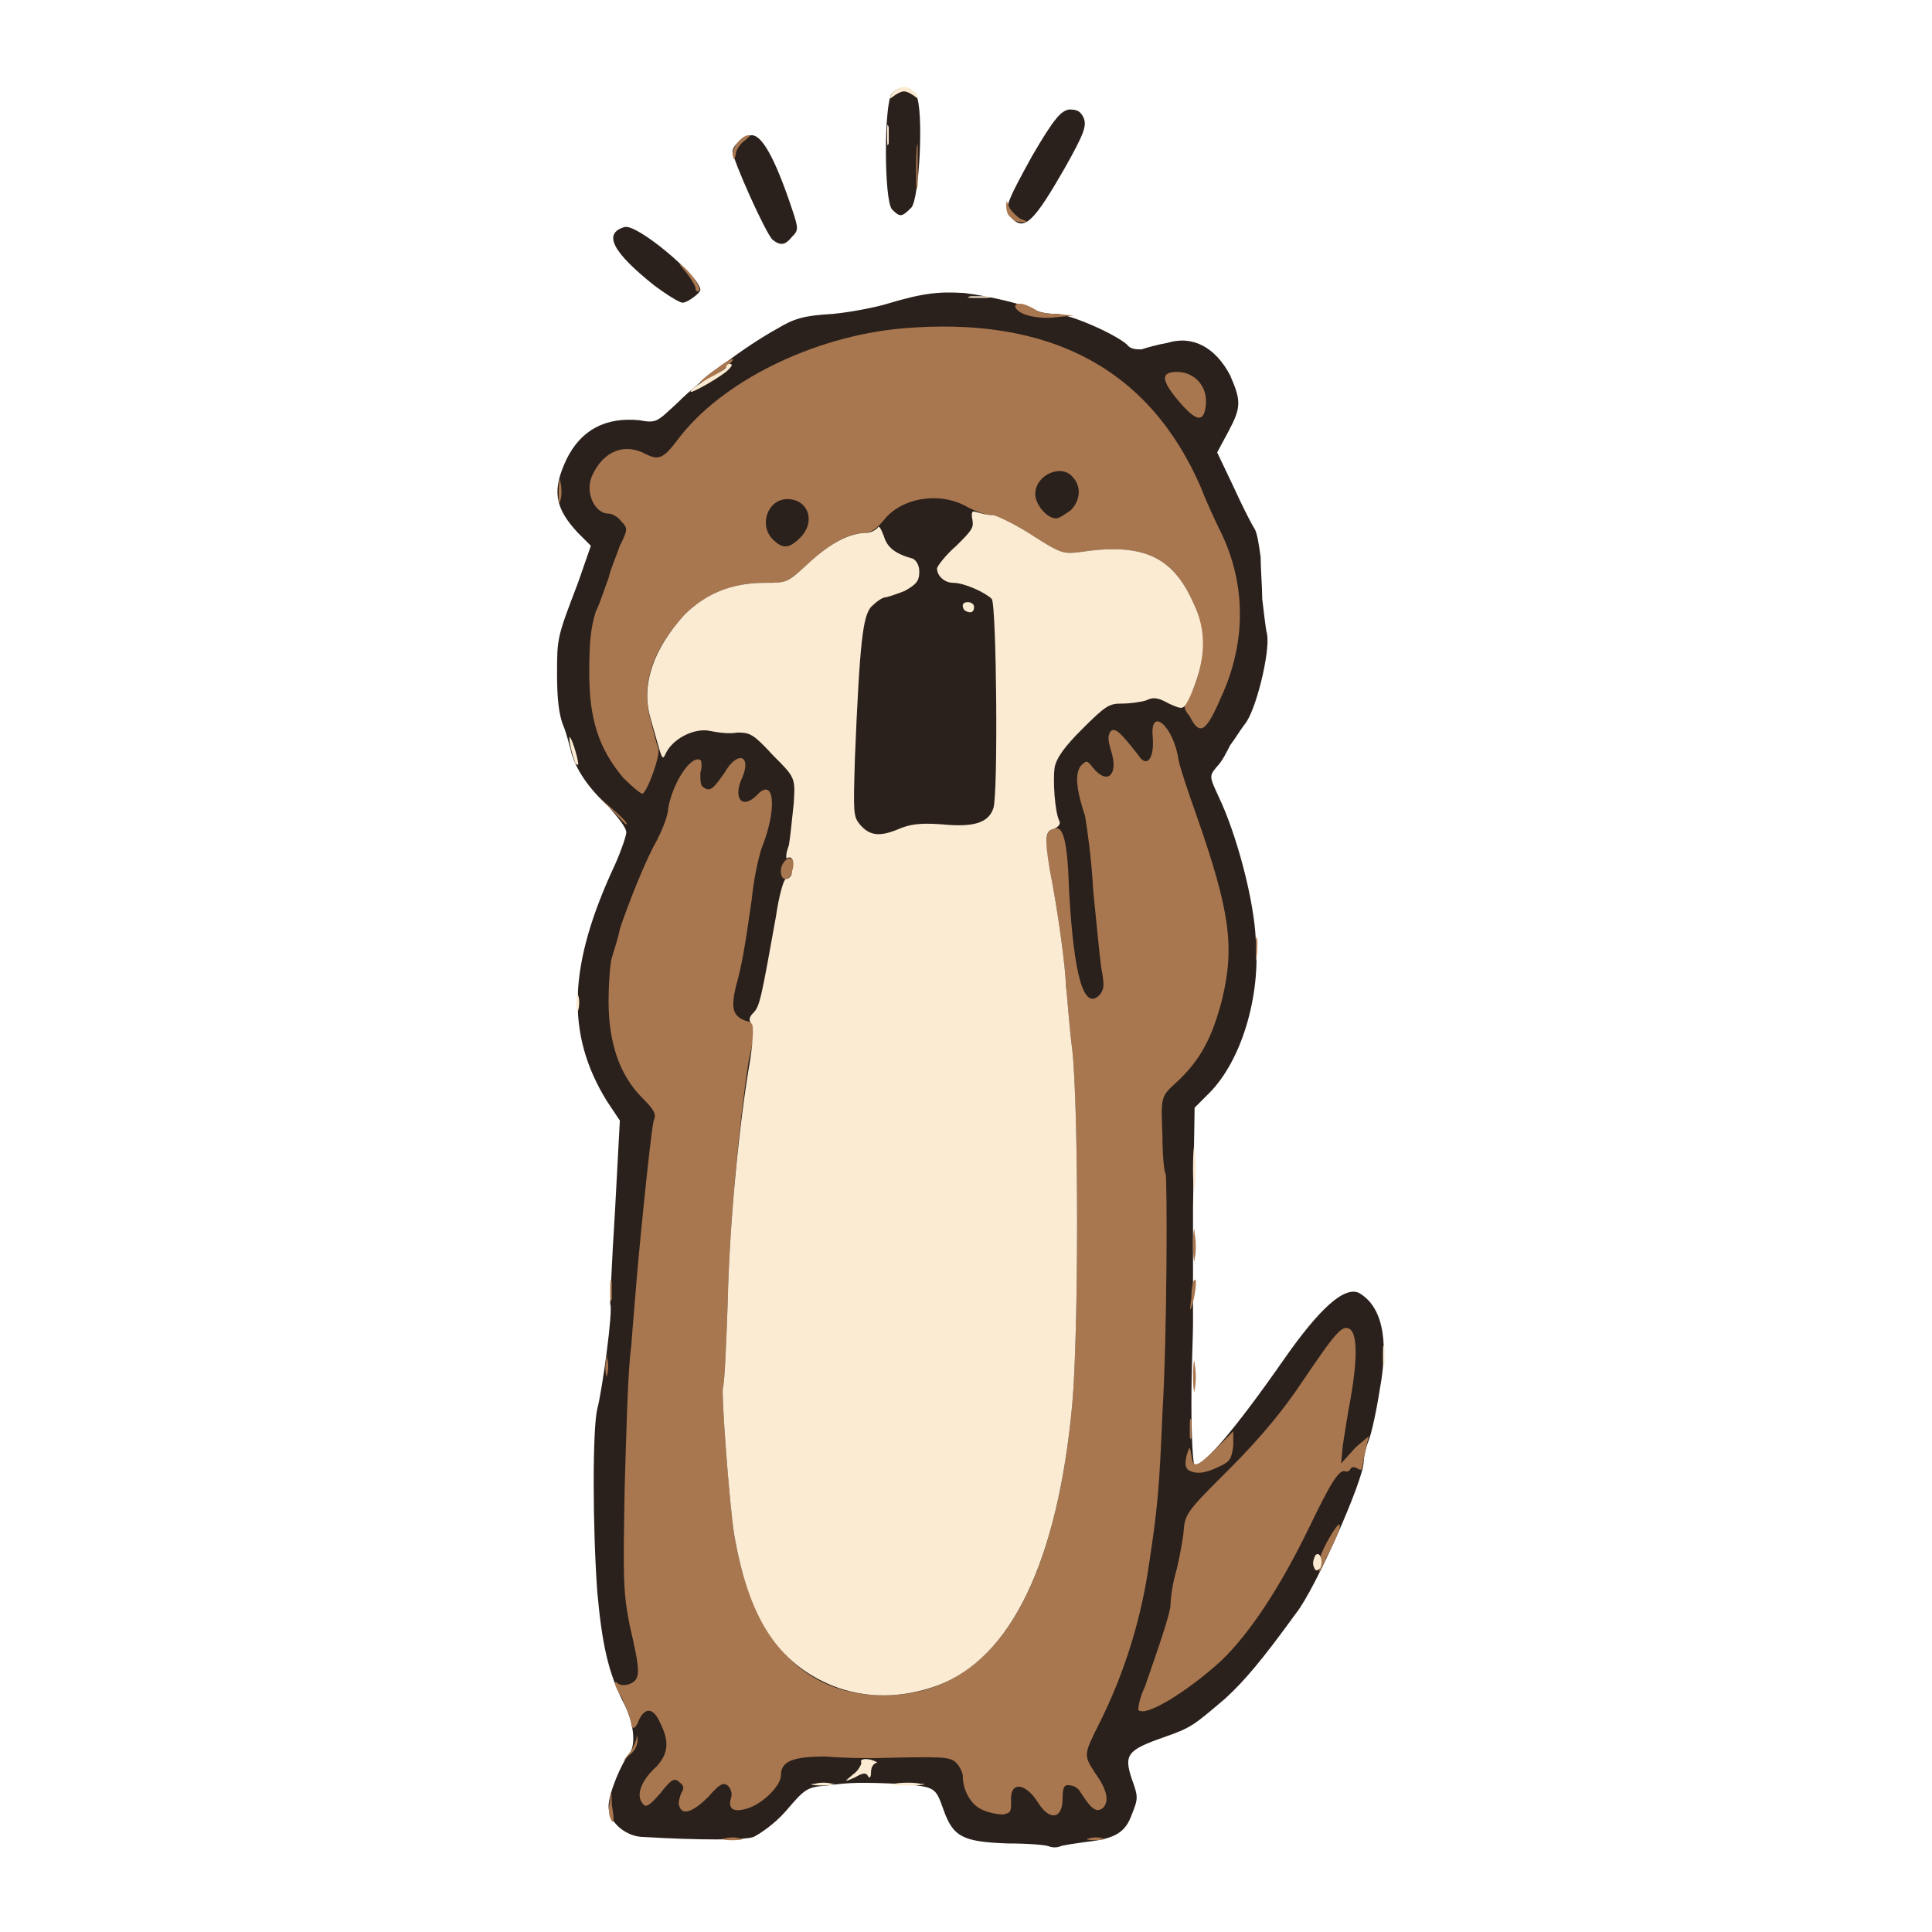
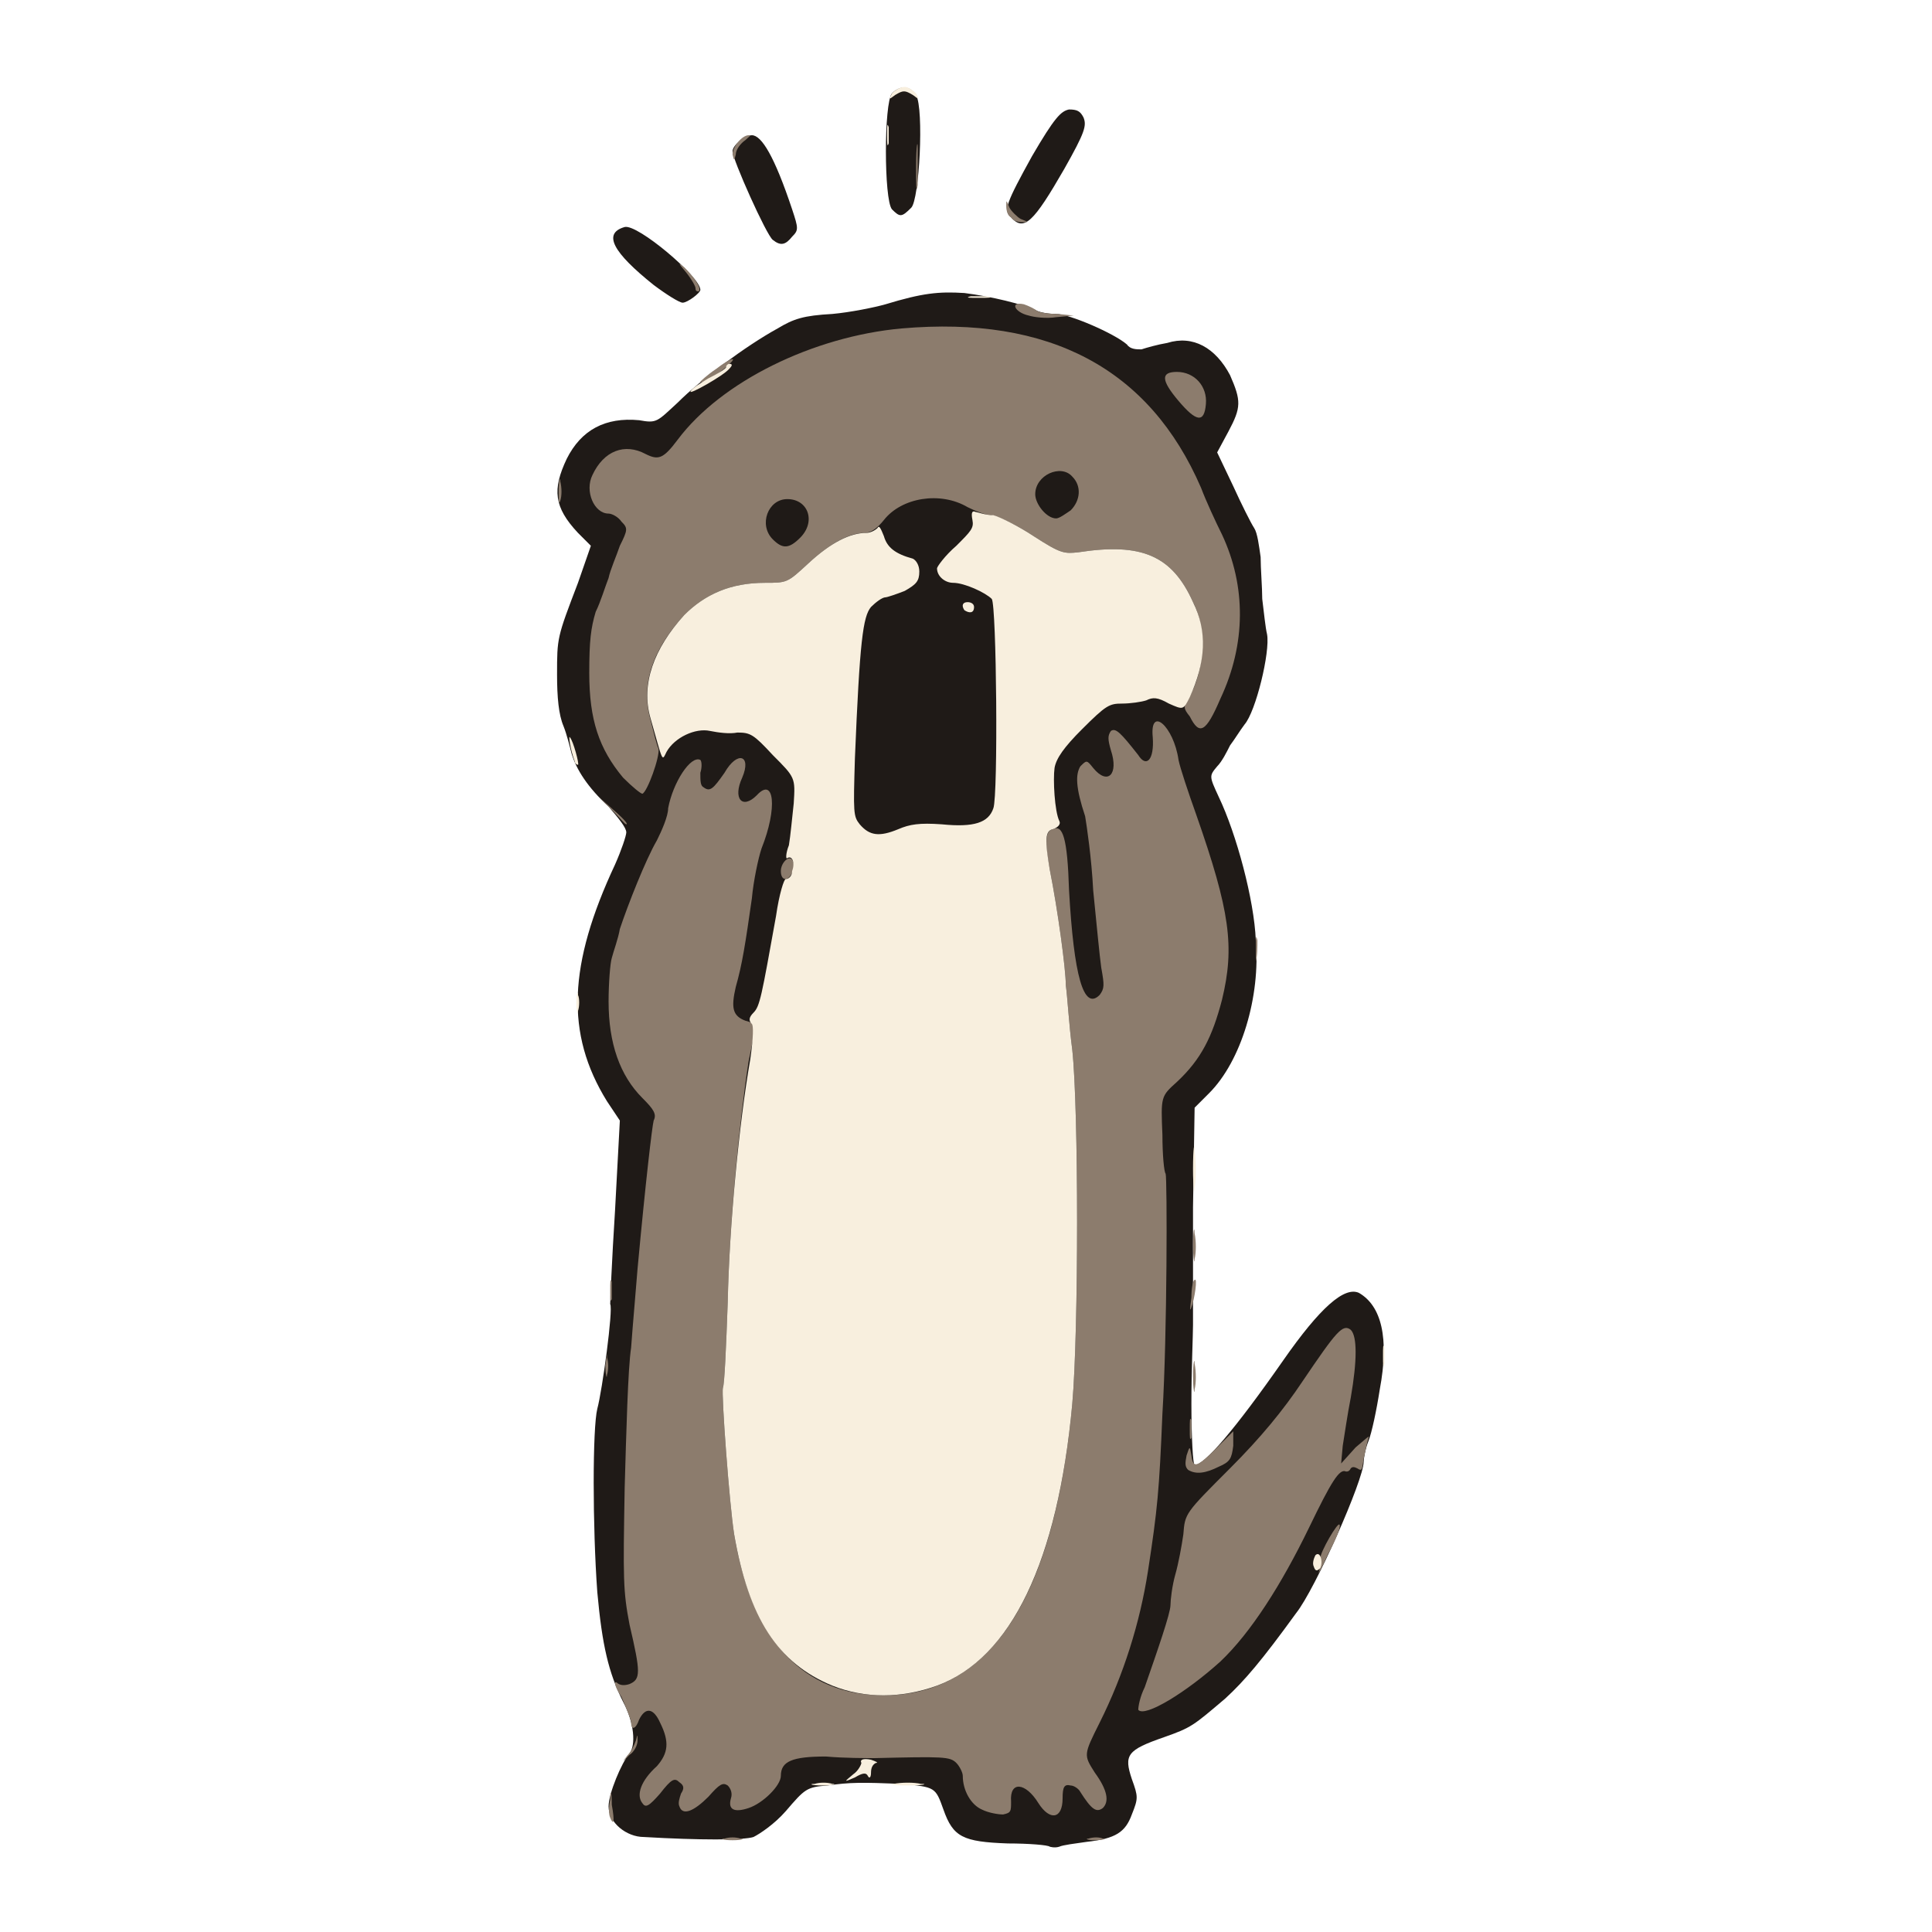
<svg xmlns="http://www.w3.org/2000/svg" viewBox="0 0 120 120" fill-rule="evenodd">
-   <path d="M65.2 114.7C65.1 114.6 63.9 114.5 62.6 114.5C59.8 114.4 59.2 114.1 58.6 112.4C58.1 111.0 58.1 111.0 56.0 110.8C53.5 110.7 52.8 110.7 51.4 110.9C50.1 111.0 50.0 111.1 48.8 112.5C48.1 113.3 47.2 113.9 46.8 114.1C46.2 114.3 43.4 114.3 40.0 114.1C38.9 114.1 37.8 113.2 37.8 112.2C37.8 111.4 38.6 109.5 39.1 108.9C39.5 108.4 39.4 107.0 38.7 105.7C37.8 103.9 37.4 102.2 37.1 98.9C36.8 94.8 36.8 88.7 37.1 87.5C37.4 86.4 38.1 81.3 37.9 81.0C37.9 80.9 38.0 78.3 38.2 75.2L38.5 69.6 L37.7 68.4C35.1 64.2 35.3 59.9 38.2 53.7C38.6 52.8 38.9 51.9 38.9 51.7C38.9 51.4 38.4 50.8 37.8 50.1C36.5 48.9 35.8 47.8 35.5 46.8C35.4 46.4 35.2 45.6 35.0 45.1C34.7 44.4 34.6 43.3 34.6 41.9C34.6 39.6 34.6 39.6 35.9 36.2L36.7 33.9 L35.9 33.1C34.4 31.5 34.3 30.4 35.2 28.5C36.1 26.7 37.6 25.9 39.7 26.1C40.8 26.3 40.8 26.2 42.1 25.0C43.5 23.6 46.3 21.5 48.3 20.4C49.3 19.8 49.9 19.6 51.7 19.5C52.8 19.4 54.3 19.1 55.0 18.9C57.3 18.2 58.3 18.1 59.9 18.2C61.5 18.4 63.6 18.9 64.4 19.3C64.6 19.4 65.1 19.5 65.6 19.5C66.4 19.5 69.2 20.7 70.0 21.4C70.2 21.7 70.6 21.7 70.9 21.7C71.2 21.6 71.9 21.4 72.5 21.3C74.1 20.8 75.5 21.6 76.4 23.3C77.1 24.9 77.1 25.3 76.3 26.8L75.6 28.1 L76.6 30.2C77.1 31.3 77.7 32.5 77.9 32.8C78.1 33.1 78.2 33.9 78.3 34.6C78.3 35.3 78.4 36.5 78.4 37.2C78.5 38.0 78.6 39.0 78.7 39.4C78.9 40.5 78.0 44.2 77.3 45.0C77.0 45.4 76.7 45.9 76.4 46.3C76.2 46.7 75.9 47.3 75.6 47.6C75.1 48.2 75.1 48.2 75.7 49.5C76.8 51.8 77.9 55.9 78.0 58.4C78.3 61.9 77.1 65.9 75.1 67.9L74.2 68.8 L74.1 75.0C74.1 78.4 74.1 81.7 74.1 82.3C74.1 82.9 74.0 85.1 74.0 87.2C74.0 89.3 74.1 91.0 74.2 91.0C74.8 91.0 76.7 88.8 79.7 84.5C82.0 81.2 83.5 79.9 84.4 80.3C85.8 81.1 86.3 83.1 85.7 86.3C85.5 87.6 85.2 89.0 85.0 89.5C84.8 90.0 84.7 90.6 84.7 90.8C84.7 91.9 81.7 98.7 80.5 100.2C78.4 103.1 77.3 104.4 76.1 105.5C74.1 107.2 74.0 107.3 72.3 107.9C70.0 108.7 69.8 109.0 70.3 110.5C70.7 111.6 70.7 111.7 70.3 112.7C69.9 113.8 69.3 114.2 67.5 114.4C66.8 114.5 66.0 114.6 65.8 114.7C65.5 114.8 65.2 114.7 65.2 114.7ZM40.6 17.7C38.1 15.7 37.4 14.5 38.8 14.1C39.6 13.9 43.5 17.2 43.5 18.0C43.5 18.2 42.7 18.8 42.4 18.8C42.2 18.8 41.4 18.3 40.6 17.7ZM48.0 14.9C47.6 14.6 45.5 9.9 45.5 9.4C45.5 9.0 46.3 8.4 46.7 8.4C47.3 8.4 48.1 9.7 49.2 13.0C49.6 14.2 49.6 14.3 49.2 14.7C48.8 15.2 48.5 15.3 48.0 14.9ZM62.8 13.5C62.3 13.1 62.5 12.6 64.1 9.7C65.5 7.3 65.9 6.9 66.4 6.8C66.9 6.8 67.1 6.9 67.3 7.3C67.5 7.8 67.4 8.2 66.1 10.5C64.2 13.8 63.6 14.4 62.8 13.5ZM55.4 13.0C54.9 12.4 54.9 6.4 55.4 5.8C55.9 5.3 56.5 5.3 56.9 5.9C57.4 6.8 57.1 12.4 56.6 12.9C56.0 13.5 55.9 13.5 55.4 13.0Z" fill="#2B211C" />
-   <path d="M45.0 114.2C45.3 114.1 45.7 114.1 46.0 114.2C46.3 114.2 46.1 114.3 45.5 114.3C44.9 114.3 44.7 114.2 45.0 114.2ZM67.6 114.2C67.9 114.1 68.3 114.1 68.5 114.2C68.8 114.2 68.5 114.3 68.0 114.3C67.5 114.3 67.4 114.2 67.6 114.2ZM37.9 112.9C37.8 112.7 37.8 112.2 37.9 111.8C37.9 111.1 38.0 111.2 38.0 112.1C38.2 113.2 38.1 113.4 37.9 112.9ZM61.0 112.4C60.3 112.1 59.8 111.2 59.8 110.3C59.8 110.1 59.6 109.7 59.4 109.5C59.0 109.1 58.6 109.1 54.3 109.2C53.8 109.2 52.4 109.2 51.3 109.1C49.2 109.1 48.5 109.4 48.5 110.3C48.5 110.9 47.4 112.0 46.5 112.3C45.6 112.6 45.2 112.4 45.4 111.7C45.5 111.4 45.4 111.1 45.2 110.9C44.9 110.7 44.7 110.8 44.0 111.6C43.1 112.5 42.4 112.8 42.2 112.2C42.1 112.0 42.2 111.7 42.3 111.4C42.5 111.1 42.5 110.9 42.2 110.7C41.9 110.4 41.7 110.5 41.0 111.4C40.3 112.2 40.1 112.3 39.9 112.0C39.5 111.5 39.8 110.6 40.8 109.7C41.5 108.9 41.6 108.2 41.0 107.0C40.6 106.1 40.1 106.0 39.7 106.8C39.5 107.4 39.2 107.5 39.2 107.0C39.2 106.8 38.9 106.1 38.6 105.4C38.2 104.8 38.1 104.4 38.3 104.5C38.5 104.7 38.8 104.7 39.1 104.6C39.8 104.3 39.8 103.9 39.1 100.9C38.7 98.8 38.7 98.1 38.8 92.4C38.9 89.0 39.0 85.0 39.2 83.7C39.3 82.3 39.5 80.1 39.6 78.8C40.1 73.4 40.5 70.0 40.6 69.6C40.8 69.2 40.6 68.9 39.9 68.2C38.5 66.8 37.8 64.8 37.8 62.2C37.8 61.1 37.9 59.8 38.0 59.5C38.1 59.1 38.4 58.3 38.5 57.7C39.0 56.2 40.1 53.4 40.8 52.2C41.1 51.6 41.5 50.7 41.5 50.2C41.8 48.6 42.9 46.9 43.5 47.2C43.6 47.3 43.6 47.7 43.5 48.0C43.5 48.5 43.5 48.8 43.7 48.9C44.1 49.2 44.3 49.0 45.0 48.0C45.8 46.6 46.7 46.9 46.1 48.3C45.5 49.6 46.1 50.3 47.0 49.4C48.1 48.2 48.3 50.2 47.3 52.7C47.1 53.3 46.8 54.7 46.7 55.8C46.3 58.6 46.1 59.9 45.7 61.3C45.4 62.6 45.5 63.1 46.3 63.4C47.0 63.6 47.0 63.5 46.5 65.9C45.9 69.8 45.3 76.1 45.2 80.9C45.1 83.7 45.0 86.0 44.9 86.2C44.8 86.6 45.3 93.4 45.6 95.3C46.7 101.9 49.9 105.3 54.9 105.3C61.5 105.3 65.5 99.2 66.6 87.2C67.0 82.7 67.0 68.9 66.6 65.2C66.4 63.7 66.3 61.9 66.2 61.2C66.2 60.2 65.7 56.5 65.2 54.0C64.9 52.4 64.9 51.6 65.4 51.5C66.0 51.2 66.3 52.0 66.4 55.3C66.7 60.6 67.3 62.8 68.3 61.8C68.6 61.4 68.6 61.2 68.4 60.1C68.3 59.4 68.1 57.3 67.9 55.3C67.8 53.3 67.5 51.3 67.4 50.7C66.8 48.9 66.8 48.1 67.1 47.6C67.5 47.2 67.5 47.2 67.9 47.7C68.8 48.8 69.5 48.1 69.0 46.6C68.8 45.9 68.8 45.7 69.0 45.4C69.3 45.2 69.6 45.5 70.7 46.9C71.2 47.7 71.7 47.2 71.6 45.8C71.4 43.8 72.9 45.1 73.2 47.2C73.3 47.7 73.8 49.2 74.3 50.6C76.4 56.6 76.7 58.8 75.9 62.1C75.3 64.4 74.6 65.8 73.1 67.2C72.1 68.1 72.1 68.1 72.2 70.5C72.2 71.7 72.3 72.8 72.4 72.9C72.5 73.2 72.5 82.9 72.2 87.8C72.0 92.6 71.9 93.7 71.3 97.6C70.8 100.8 69.8 104.0 68.3 107.0C67.3 109.0 67.3 109.0 68.0 110.1C68.8 111.2 68.9 111.9 68.5 112.3C68.1 112.6 67.8 112.4 67.1 111.3C67.0 111.1 66.7 110.9 66.5 110.9C66.1 110.8 66.0 111.0 66.0 111.7C66.0 113.0 65.2 113.1 64.5 112.0C63.7 110.7 62.7 110.6 62.8 111.9C62.8 112.5 62.8 112.6 62.3 112.7C62.0 112.7 61.4 112.6 61.0 112.4ZM39.0 109.0C39.2 108.8 39.4 108.4 39.5 108.1C39.6 107.7 39.6 107.7 39.6 108.1C39.6 108.4 39.4 108.8 39.1 109.0C38.6 109.5 38.6 109.5 39.0 109.0ZM70.7 106.2C70.7 106.0 70.8 105.4 71.1 104.8C71.9 102.5 72.7 100.2 72.7 99.7C72.7 99.4 72.8 98.5 73.0 97.8C73.2 97.1 73.4 96.0 73.5 95.3C73.6 94.0 73.6 94.0 76.4 91.2C78.3 89.3 79.7 87.6 80.9 85.8C83.0 82.7 83.4 82.2 83.9 82.6C84.3 83.0 84.3 84.5 83.9 86.8C83.7 87.8 83.5 89.2 83.4 89.8L83.3 90.9 L84.2 89.9C84.8 89.4 85.1 89.1 85.0 89.3C84.9 89.6 84.8 90.2 84.7 90.6C84.6 91.3 84.6 91.4 84.3 91.2C84.1 91.1 84.0 91.1 83.9 91.2C83.8 91.4 83.7 91.4 83.6 91.4C83.2 91.2 82.7 92.0 81.3 94.9C79.6 98.4 77.7 101.4 75.8 103.2C73.7 105.1 71.1 106.7 70.7 106.2ZM81.9 97.7C82.0 97.4 82.0 97.0 82.0 96.8C82.0 96.4 83.1 94.5 83.2 94.7C83.3 94.8 83.0 95.6 82.5 96.5C82.1 97.4 81.8 97.9 81.9 97.7ZM73.8 91.3C73.6 91.1 73.6 90.9 73.7 90.4C73.9 89.8 73.9 89.8 74.0 90.4C74.1 91.2 74.3 91.2 75.6 89.9L76.6 88.9 L76.6 89.8C76.5 90.6 76.4 90.8 75.7 91.1C74.9 91.5 74.3 91.6 73.8 91.3ZM73.9 88.8C73.9 88.2 73.9 88.0 74.0 88.2C74.0 88.5 74.0 89.0 74.0 89.3C73.9 89.5 73.9 89.3 73.9 88.8ZM74.1 85.5C74.1 84.6 74.2 84.3 74.2 84.7C74.3 85.2 74.3 85.9 74.2 86.3C74.2 86.7 74.1 86.3 74.1 85.5ZM37.6 84.8C37.7 84.2 37.7 83.9 37.7 84.3C37.8 84.6 37.8 85.1 37.7 85.4C37.7 85.7 37.6 85.4 37.6 84.8ZM74.0 80.6C74.0 80.0 74.1 79.5 74.2 79.5C74.4 79.3 74.2 80.7 74.0 81.2C73.9 81.5 73.9 81.3 74.0 80.6ZM37.9 80.2C37.9 79.6 37.9 79.4 38.0 79.6C38.0 79.9 38.0 80.4 38.0 80.7C37.9 80.9 37.9 80.7 37.9 80.2ZM74.1 77.3C74.1 76.4 74.2 76.1 74.2 76.6C74.3 77.1 74.3 77.8 74.2 78.2C74.2 78.6 74.1 78.2 74.1 77.3ZM78.0 59.0C78.0 58.2 78.0 58.0 78.1 58.4C78.1 58.8 78.1 59.4 78.0 59.7C78.0 60.1 78.0 59.7 78.0 59.0ZM48.5 54.1C48.5 53.6 49.0 53.1 49.2 53.4C49.5 53.8 49.1 54.6 48.8 54.6C48.6 54.6 48.5 54.4 48.5 54.1ZM38.0 50.3L37.2 49.5 L38.1 50.3C38.9 51.0 39.0 51.2 38.9 51.2C38.8 51.2 38.5 50.8 38.0 50.3ZM38.7 48.3C37.2 46.5 36.6 44.7 36.6 41.8C36.6 39.8 36.7 39.0 37.0 38.0C37.3 37.4 37.6 36.4 37.8 35.9C37.9 35.4 38.3 34.5 38.5 33.9C39.0 32.9 39.0 32.8 38.6 32.4C38.4 32.1 38.0 31.9 37.8 31.9C36.9 31.9 36.3 30.5 36.8 29.5C37.5 28.0 38.8 27.5 40.1 28.2C40.9 28.6 41.2 28.5 42.1 27.3C44.8 23.7 50.5 20.9 56.0 20.4C65.2 19.6 71.4 22.9 74.6 30.3C74.9 31.1 75.5 32.4 75.9 33.2C77.4 36.4 77.4 40.0 75.8 43.4C74.9 45.5 74.5 45.7 73.9 44.5C73.5 44.0 73.5 43.9 73.8 43.4C74.8 41.8 75.0 39.1 74.1 37.4C72.8 34.5 70.9 33.7 67.0 34.3C66.1 34.4 65.9 34.4 64.2 33.3C63.3 32.7 62.1 32.1 61.6 32.0C61.2 32.0 60.5 31.7 60.1 31.5C58.4 30.5 56.0 30.9 54.9 32.3C54.5 32.8 54.1 33.1 53.7 33.1C52.8 33.1 51.6 33.7 50.2 35.0C48.9 36.2 48.9 36.2 47.5 36.2C45.4 36.2 43.8 36.9 42.5 38.2C40.5 40.4 39.8 42.5 40.4 44.7C40.6 45.5 40.8 46.3 40.9 46.5C41.0 47.0 40.2 49.2 39.9 49.3C39.8 49.3 39.3 48.9 38.7 48.3ZM49.7 33.4C50.7 32.4 50.2 31.0 48.9 31.0C47.7 31.0 47.1 32.6 48.0 33.5C48.6 34.1 49.0 34.1 49.7 33.4ZM66.5 31.7C67.1 31.1 67.2 30.2 66.6 29.6C65.9 28.8 64.3 29.5 64.3 30.7C64.3 31.3 65.0 32.2 65.6 32.2C65.8 32.2 66.2 31.9 66.5 31.7ZM34.7 30.5C34.7 29.8 34.8 29.6 34.8 29.9C34.9 30.3 34.9 30.8 34.8 31.1C34.7 31.4 34.7 31.1 34.7 30.5ZM73.2 24.9C72.1 23.6 72.1 23.1 73.1 23.1C74.2 23.1 75.0 24.0 74.9 25.1C74.8 26.3 74.3 26.2 73.2 24.9ZM43.5 23.7C43.5 23.7 43.9 23.3 44.5 22.9C45.4 22.2 45.9 22.1 45.2 22.7C44.6 23.3 43.5 23.9 43.5 23.7ZM63.9 19.6C63.0 19.4 62.7 18.7 63.6 18.9C63.9 19.0 64.3 19.2 64.4 19.3C64.5 19.4 65.1 19.5 65.7 19.5L66.7 19.6 L65.6 19.7C65.0 19.8 64.2 19.7 63.9 19.6ZM43.2 17.9C43.2 17.8 43.0 17.4 42.6 16.9C42.1 16.3 42.1 16.3 42.5 16.6C43.1 17.2 43.6 17.9 43.4 18.1C43.3 18.1 43.2 18.1 43.2 17.9ZM62.8 13.5C62.6 13.4 62.5 13.1 62.5 12.8C62.5 12.4 62.5 12.4 62.7 12.9C62.8 13.1 63.2 13.5 63.4 13.6C63.9 13.8 63.9 13.8 63.5 13.8C63.2 13.8 62.9 13.7 62.8 13.5ZM56.9 10.3C56.9 9.1 57.0 8.6 57.0 9.2C57.0 9.9 57.0 10.9 57.0 11.5C56.9 12.1 56.9 11.5 56.9 10.3ZM45.5 9.6C45.5 9.1 46.1 8.4 46.5 8.4C46.7 8.4 46.5 8.5 46.3 8.7C46.0 8.9 45.7 9.3 45.7 9.6C45.6 10.0 45.6 10.0 45.5 9.6Z" fill="#A9774F" />
-   <path d="M50.6 110.8C50.9 110.7 51.4 110.7 51.7 110.8C52.0 110.8 51.7 110.9 51.1 110.9C50.4 110.9 50.2 110.8 50.6 110.8ZM55.5 110.8C56.0 110.7 56.8 110.7 57.2 110.8C57.7 110.8 57.3 110.9 56.4 110.9C55.4 110.9 55.1 110.8 55.5 110.8ZM53.0 110.2C53.3 110.0 53.5 109.6 53.5 109.5C53.4 109.3 53.6 109.2 54.1 109.3C54.4 109.4 54.6 109.5 54.4 109.5C54.2 109.6 54.1 109.8 54.1 110.1C54.1 110.4 54.0 110.5 53.9 110.3C53.8 110.1 53.6 110.1 53.1 110.4C52.4 110.7 52.4 110.7 53.0 110.2ZM51.7 104.7C48.3 103.3 46.5 100.5 45.6 95.3C45.3 93.4 44.8 86.6 44.9 86.2C45.0 86.0 45.1 83.7 45.2 80.9C45.3 76.1 45.9 69.8 46.6 65.8C46.8 64.4 46.8 63.7 46.7 63.6C46.5 63.4 46.5 63.2 46.8 62.9C47.2 62.5 47.3 61.9 48.2 56.9C48.4 55.5 48.7 54.6 48.8 54.6C49.0 54.6 49.2 54.4 49.2 54.1C49.4 53.6 49.2 53.1 48.9 53.3C48.8 53.4 48.8 53.0 49.0 52.5C49.1 51.9 49.2 50.8 49.3 49.9C49.4 48.3 49.4 48.3 48.0 46.9C46.8 45.6 46.6 45.5 45.8 45.5C45.3 45.6 44.6 45.5 44.1 45.4C43.2 45.2 41.9 45.8 41.4 46.7C41.1 47.3 41.2 47.4 40.4 44.6C39.8 42.5 40.6 40.3 42.5 38.2C43.8 36.9 45.4 36.2 47.5 36.2C48.9 36.2 48.9 36.2 50.2 35.0C51.6 33.7 52.8 33.1 53.8 33.1C54.1 33.1 54.4 32.9 54.5 32.8C54.6 32.6 54.7 32.8 54.9 33.3C55.1 34.0 55.6 34.4 56.7 34.7C56.9 34.8 57.1 35.1 57.1 35.5C57.1 36.1 56.9 36.3 56.2 36.7C55.7 36.9 55.1 37.1 55.0 37.1C54.8 37.1 54.4 37.4 54.1 37.7C53.6 38.3 53.4 39.8 53.1 47.1C53.0 50.5 53.0 50.7 53.4 51.2C54.0 51.9 54.6 52.0 55.8 51.5C56.5 51.2 57.1 51.1 58.5 51.2C60.5 51.4 61.4 51.1 61.7 50.2C62.0 49.4 61.9 37.6 61.6 37.2C61.2 36.8 59.9 36.2 59.2 36.2C58.7 36.2 58.2 35.8 58.2 35.3C58.2 35.2 58.7 34.5 59.4 33.9C60.3 33.0 60.5 32.8 60.4 32.3C60.3 31.8 60.4 31.7 60.6 31.8C60.7 31.8 61.2 32.0 61.7 32.0C62.1 32.1 63.3 32.7 64.2 33.3C65.9 34.4 66.1 34.4 67.0 34.3C70.9 33.7 72.8 34.5 74.1 37.4C75.0 39.2 74.9 41.1 73.9 43.3C73.5 44.1 73.5 44.1 72.6 43.7C71.9 43.3 71.6 43.3 71.2 43.5C70.9 43.6 70.2 43.7 69.7 43.7C68.9 43.7 68.7 43.8 67.2 45.3C66.1 46.4 65.6 47.1 65.5 47.7C65.4 48.4 65.5 50.4 65.8 51.0C65.9 51.2 65.7 51.4 65.4 51.5C64.9 51.6 64.9 52.2 65.2 54.0C65.7 56.5 66.2 60.2 66.2 61.2C66.3 61.9 66.4 63.7 66.6 65.2C67.0 68.9 67.0 82.7 66.6 87.2C65.7 97.0 62.8 103.0 58.2 104.7C56.0 105.5 53.7 105.5 51.7 104.7ZM81.6 97.3C81.5 97.1 81.6 96.8 81.7 96.6C82.0 96.3 82.2 97.0 82.0 97.4C81.8 97.6 81.7 97.6 81.6 97.3ZM85.9 84.2C85.9 83.7 85.9 83.4 86.0 83.7C86.0 84.0 86.0 84.5 86.0 84.7C85.9 85.0 85.9 84.8 85.9 84.2ZM74.1 72.6C74.1 71.3 74.2 70.8 74.2 71.5C74.3 72.2 74.3 73.2 74.2 73.8C74.2 74.3 74.1 73.8 74.1 72.6ZM35.8 62.3C35.8 61.7 35.9 61.5 35.9 61.8C36.0 62.0 36.0 62.5 35.9 62.8C35.9 63.1 35.8 62.8 35.8 62.3ZM35.7 47.3C35.4 46.5 35.3 45.6 35.4 45.8C35.6 46.0 36.0 47.5 35.9 47.5C35.8 47.5 35.7 47.4 35.7 47.3ZM59.9 37.9C59.7 37.6 59.8 37.4 60.1 37.4C60.3 37.4 60.5 37.5 60.5 37.7C60.5 38.1 60.2 38.1 59.9 37.9ZM42.9 24.3C43.0 24.1 43.5 23.8 44.0 23.5C44.6 23.2 45.1 22.9 45.1 22.8C45.1 22.7 45.2 22.6 45.3 22.6C45.5 22.6 45.5 22.7 45.3 22.9C45.0 23.3 42.7 24.6 42.9 24.3ZM60.3 18.4C60.6 18.4 61.1 18.4 61.4 18.4C61.7 18.5 61.4 18.5 60.8 18.5C60.2 18.5 59.9 18.5 60.3 18.4ZM55.1 8.4C55.1 7.8 55.1 7.6 55.2 7.9C55.2 8.1 55.2 8.6 55.2 8.9C55.1 9.2 55.1 8.9 55.1 8.4ZM55.4 5.8C55.6 5.6 55.9 5.4 56.2 5.4C56.4 5.4 56.7 5.6 56.9 5.8C57.1 6.2 57.1 6.2 56.7 5.9C56.2 5.6 56.1 5.6 55.6 5.9C55.2 6.2 55.2 6.2 55.4 5.8Z" fill="#FBEBD3" />
+   <path d="M65.2 114.7C65.1 114.6 63.9 114.5 62.6 114.5C59.8 114.4 59.2 114.1 58.6 112.4C58.1 111.0 58.1 111.0 56.0 110.8C53.5 110.7 52.8 110.7 51.4 110.9C50.1 111.0 50.0 111.1 48.8 112.5C48.1 113.3 47.2 113.9 46.8 114.1C46.2 114.3 43.4 114.3 40.0 114.1C38.9 114.1 37.8 113.2 37.8 112.2C37.8 111.4 38.6 109.5 39.1 108.9C39.5 108.4 39.4 107.0 38.7 105.7C37.8 103.9 37.4 102.2 37.1 98.9C36.8 94.8 36.8 88.7 37.1 87.5C37.4 86.4 38.1 81.3 37.9 81.0C37.9 80.9 38.0 78.3 38.2 75.2L38.5 69.6 L37.7 68.4C35.1 64.2 35.3 59.9 38.2 53.7C38.6 52.8 38.9 51.9 38.9 51.7C38.9 51.4 38.4 50.8 37.8 50.1C36.5 48.9 35.8 47.8 35.5 46.8C35.4 46.4 35.2 45.6 35.0 45.1C34.7 44.4 34.6 43.3 34.6 41.9C34.6 39.6 34.6 39.6 35.9 36.2L36.7 33.9 L35.9 33.1C34.4 31.5 34.3 30.4 35.2 28.5C36.1 26.7 37.6 25.9 39.7 26.1C40.8 26.3 40.8 26.2 42.1 25.0C43.5 23.6 46.3 21.5 48.3 20.4C49.3 19.8 49.9 19.6 51.7 19.5C52.8 19.4 54.3 19.1 55.0 18.9C57.3 18.2 58.3 18.1 59.9 18.2C61.5 18.4 63.6 18.9 64.4 19.3C64.6 19.4 65.1 19.5 65.6 19.5C66.4 19.5 69.2 20.7 70.0 21.4C70.2 21.7 70.6 21.7 70.9 21.7C71.2 21.6 71.9 21.4 72.5 21.3C74.1 20.8 75.5 21.6 76.4 23.3C77.1 24.9 77.1 25.3 76.3 26.8L75.6 28.1 L76.6 30.2C77.1 31.3 77.7 32.5 77.9 32.8C78.1 33.1 78.2 33.9 78.3 34.6C78.3 35.3 78.4 36.5 78.4 37.2C78.5 38.0 78.6 39.0 78.7 39.4C78.9 40.5 78.0 44.2 77.3 45.0C77.0 45.4 76.7 45.9 76.4 46.3C76.2 46.7 75.9 47.3 75.6 47.6C75.1 48.2 75.1 48.2 75.7 49.5C76.8 51.8 77.9 55.9 78.0 58.4C78.3 61.9 77.1 65.9 75.1 67.9L74.2 68.8 L74.1 75.0C74.1 78.4 74.1 81.7 74.1 82.3C74.1 82.9 74.0 85.1 74.0 87.2C74.0 89.3 74.1 91.0 74.2 91.0C74.8 91.0 76.7 88.8 79.7 84.5C82.0 81.2 83.5 79.9 84.4 80.3C85.8 81.1 86.3 83.1 85.7 86.3C85.5 87.6 85.2 89.0 85.0 89.5C84.8 90.0 84.7 90.6 84.7 90.8C84.7 91.9 81.7 98.7 80.5 100.2C78.4 103.1 77.3 104.4 76.1 105.5C74.1 107.2 74.0 107.3 72.3 107.9C70.0 108.7 69.8 109.0 70.3 110.5C70.7 111.6 70.7 111.7 70.3 112.7C69.9 113.8 69.3 114.2 67.5 114.4C66.8 114.5 66.0 114.6 65.8 114.7C65.5 114.8 65.2 114.7 65.2 114.7ZM40.6 17.7C38.1 15.7 37.4 14.5 38.8 14.1C39.6 13.9 43.5 17.2 43.5 18.0C43.5 18.2 42.7 18.8 42.4 18.8C42.2 18.8 41.4 18.3 40.6 17.7ZM48.0 14.9C47.6 14.6 45.5 9.9 45.5 9.4C45.5 9.0 46.3 8.4 46.7 8.4C47.3 8.4 48.1 9.7 49.2 13.0C49.6 14.2 49.6 14.3 49.2 14.7C48.8 15.2 48.5 15.3 48.0 14.9ZM62.8 13.5C62.3 13.1 62.5 12.6 64.1 9.7C65.5 7.3 65.9 6.9 66.4 6.8C66.9 6.8 67.1 6.9 67.3 7.3C67.5 7.8 67.4 8.2 66.1 10.5C64.2 13.8 63.6 14.4 62.8 13.5ZM55.4 13.0C54.9 12.4 54.9 6.4 55.4 5.8C55.9 5.3 56.5 5.3 56.9 5.9C57.4 6.8 57.1 12.4 56.6 12.9C56.0 13.5 55.9 13.5 55.4 13.0Z" fill="#1F1A17" />
+   <path d="M45.0 114.2C45.3 114.1 45.7 114.1 46.0 114.2C46.3 114.2 46.1 114.3 45.5 114.3C44.9 114.3 44.7 114.2 45.0 114.2ZM67.6 114.2C67.9 114.1 68.3 114.1 68.5 114.2C68.8 114.2 68.5 114.3 68.0 114.3C67.5 114.3 67.4 114.2 67.6 114.2ZM37.9 112.9C37.8 112.7 37.8 112.2 37.9 111.8C37.9 111.1 38.0 111.2 38.0 112.1C38.2 113.2 38.1 113.4 37.9 112.9ZM61.0 112.4C60.3 112.1 59.8 111.2 59.8 110.3C59.8 110.1 59.6 109.7 59.4 109.5C59.0 109.1 58.6 109.1 54.3 109.2C53.8 109.2 52.4 109.2 51.3 109.1C49.2 109.1 48.5 109.4 48.5 110.3C48.5 110.9 47.4 112.0 46.5 112.3C45.6 112.6 45.2 112.4 45.4 111.7C45.5 111.4 45.4 111.1 45.2 110.9C44.9 110.7 44.7 110.8 44.0 111.6C43.1 112.5 42.4 112.8 42.2 112.2C42.1 112.0 42.2 111.7 42.3 111.4C42.5 111.1 42.5 110.9 42.2 110.7C41.9 110.4 41.7 110.5 41.0 111.4C40.3 112.2 40.1 112.3 39.9 112.0C39.5 111.5 39.8 110.6 40.8 109.7C41.5 108.9 41.6 108.2 41.0 107.0C40.6 106.1 40.1 106.0 39.7 106.8C39.5 107.4 39.2 107.5 39.2 107.0C39.2 106.8 38.9 106.1 38.6 105.4C38.2 104.8 38.1 104.4 38.3 104.5C38.5 104.7 38.8 104.7 39.1 104.6C39.8 104.3 39.8 103.9 39.1 100.9C38.7 98.8 38.7 98.1 38.8 92.4C38.9 89.0 39.0 85.0 39.2 83.7C39.3 82.3 39.5 80.1 39.6 78.8C40.1 73.4 40.5 70.0 40.6 69.6C40.8 69.2 40.6 68.9 39.9 68.2C38.5 66.8 37.8 64.8 37.8 62.2C37.8 61.1 37.9 59.8 38.0 59.5C38.1 59.1 38.4 58.3 38.5 57.7C39.0 56.2 40.1 53.4 40.8 52.2C41.1 51.6 41.5 50.7 41.5 50.2C41.8 48.6 42.9 46.9 43.5 47.2C43.6 47.3 43.6 47.7 43.5 48.0C43.5 48.5 43.5 48.8 43.7 48.9C44.1 49.2 44.3 49.0 45.0 48.0C45.8 46.6 46.7 46.9 46.1 48.3C45.5 49.6 46.1 50.3 47.0 49.4C48.1 48.2 48.3 50.2 47.3 52.7C47.1 53.3 46.8 54.7 46.7 55.8C46.3 58.6 46.1 59.9 45.7 61.3C45.4 62.6 45.5 63.1 46.3 63.4C47.0 63.6 47.0 63.5 46.5 65.9C45.9 69.8 45.3 76.1 45.2 80.9C45.1 83.7 45.0 86.0 44.9 86.2C44.8 86.6 45.3 93.4 45.6 95.3C46.7 101.9 49.9 105.3 54.9 105.3C61.5 105.3 65.5 99.2 66.6 87.2C67.0 82.7 67.0 68.9 66.6 65.2C66.4 63.7 66.3 61.9 66.2 61.2C66.2 60.2 65.7 56.5 65.2 54.0C64.9 52.4 64.9 51.6 65.4 51.5C66.0 51.2 66.3 52.0 66.4 55.3C66.7 60.6 67.3 62.8 68.3 61.8C68.6 61.4 68.6 61.2 68.4 60.1C68.3 59.4 68.1 57.3 67.9 55.3C67.8 53.3 67.5 51.3 67.4 50.7C66.8 48.9 66.8 48.1 67.1 47.6C67.5 47.2 67.5 47.2 67.9 47.7C68.8 48.8 69.5 48.1 69.0 46.6C68.8 45.9 68.8 45.7 69.0 45.4C69.3 45.2 69.6 45.5 70.7 46.9C71.2 47.7 71.7 47.2 71.6 45.8C71.4 43.8 72.9 45.1 73.2 47.2C73.3 47.7 73.8 49.2 74.3 50.6C76.4 56.6 76.7 58.8 75.9 62.1C75.3 64.4 74.6 65.8 73.1 67.2C72.1 68.1 72.1 68.1 72.2 70.5C72.2 71.7 72.3 72.8 72.4 72.9C72.5 73.2 72.5 82.9 72.2 87.8C72.0 92.6 71.9 93.7 71.3 97.6C70.8 100.8 69.8 104.0 68.3 107.0C67.3 109.0 67.3 109.0 68.0 110.1C68.8 111.2 68.9 111.9 68.5 112.3C68.1 112.6 67.8 112.4 67.1 111.3C67.0 111.1 66.7 110.9 66.5 110.9C66.1 110.8 66.0 111.0 66.0 111.7C66.0 113.0 65.2 113.1 64.5 112.0C63.7 110.7 62.7 110.6 62.8 111.9C62.8 112.5 62.8 112.6 62.3 112.7C62.0 112.7 61.4 112.6 61.0 112.4ZM39.0 109.0C39.2 108.8 39.4 108.4 39.5 108.1C39.6 107.7 39.6 107.7 39.6 108.1C39.6 108.4 39.4 108.8 39.1 109.0C38.6 109.5 38.6 109.5 39.0 109.0ZM70.7 106.2C70.7 106.0 70.8 105.4 71.1 104.8C71.9 102.5 72.7 100.2 72.7 99.7C72.7 99.4 72.8 98.5 73.0 97.8C73.2 97.1 73.4 96.0 73.5 95.3C73.6 94.0 73.6 94.0 76.4 91.2C78.3 89.3 79.7 87.6 80.9 85.8C83.0 82.7 83.4 82.2 83.9 82.6C84.3 83.0 84.3 84.5 83.9 86.8C83.7 87.8 83.5 89.2 83.4 89.8L83.3 90.9 L84.2 89.9C84.8 89.4 85.1 89.1 85.0 89.3C84.9 89.6 84.8 90.2 84.7 90.6C84.6 91.3 84.6 91.4 84.3 91.2C84.1 91.1 84.0 91.1 83.9 91.2C83.8 91.4 83.7 91.4 83.6 91.4C83.2 91.2 82.7 92.0 81.3 94.9C79.6 98.4 77.7 101.4 75.8 103.2C73.7 105.1 71.1 106.7 70.7 106.2ZM81.9 97.7C82.0 97.4 82.0 97.0 82.0 96.8C82.0 96.4 83.1 94.5 83.2 94.7C83.3 94.8 83.0 95.6 82.5 96.5C82.1 97.4 81.8 97.9 81.9 97.7ZM73.8 91.3C73.6 91.1 73.6 90.9 73.7 90.4C73.9 89.8 73.9 89.8 74.0 90.4C74.1 91.2 74.3 91.2 75.6 89.9L76.6 88.9 L76.6 89.8C76.5 90.6 76.4 90.8 75.7 91.1C74.9 91.5 74.3 91.6 73.8 91.3ZM73.9 88.8C73.9 88.2 73.9 88.0 74.0 88.2C74.0 88.5 74.0 89.0 74.0 89.3C73.9 89.5 73.9 89.3 73.9 88.8ZM74.1 85.5C74.1 84.6 74.2 84.3 74.2 84.7C74.3 85.2 74.3 85.9 74.2 86.3C74.2 86.7 74.1 86.3 74.1 85.5ZM37.6 84.8C37.7 84.2 37.7 83.9 37.7 84.3C37.8 84.6 37.8 85.1 37.7 85.4C37.7 85.7 37.6 85.4 37.6 84.8ZM74.0 80.6C74.0 80.0 74.1 79.5 74.2 79.5C74.4 79.3 74.2 80.7 74.0 81.2C73.9 81.5 73.9 81.3 74.0 80.6ZM37.9 80.2C37.9 79.6 37.9 79.4 38.0 79.6C38.0 79.9 38.0 80.4 38.0 80.7C37.9 80.9 37.9 80.7 37.9 80.2ZM74.1 77.3C74.1 76.4 74.2 76.1 74.2 76.6C74.3 77.1 74.3 77.8 74.2 78.2C74.2 78.6 74.1 78.2 74.1 77.3ZM78.0 59.0C78.0 58.2 78.0 58.0 78.1 58.4C78.1 58.8 78.1 59.4 78.0 59.7C78.0 60.1 78.0 59.7 78.0 59.0ZM48.5 54.1C48.5 53.6 49.0 53.1 49.2 53.4C49.5 53.8 49.1 54.6 48.8 54.6C48.6 54.6 48.5 54.4 48.5 54.1ZM38.0 50.3L37.2 49.5 L38.1 50.3C38.9 51.0 39.0 51.2 38.9 51.2C38.8 51.2 38.5 50.8 38.0 50.3ZM38.7 48.3C37.2 46.5 36.6 44.7 36.6 41.8C36.6 39.8 36.7 39.0 37.0 38.0C37.3 37.4 37.6 36.4 37.8 35.9C37.9 35.4 38.3 34.5 38.5 33.9C39.0 32.9 39.0 32.8 38.6 32.4C38.4 32.1 38.0 31.9 37.8 31.9C36.9 31.9 36.3 30.5 36.8 29.5C37.5 28.0 38.8 27.5 40.1 28.2C40.9 28.6 41.2 28.5 42.1 27.3C44.8 23.7 50.5 20.9 56.0 20.4C65.2 19.6 71.4 22.9 74.6 30.3C74.9 31.1 75.5 32.4 75.9 33.2C77.4 36.4 77.4 40.0 75.8 43.4C74.9 45.5 74.5 45.7 73.9 44.5C73.5 44.0 73.5 43.9 73.8 43.4C74.8 41.8 75.0 39.1 74.1 37.4C72.8 34.5 70.9 33.7 67.0 34.3C66.1 34.4 65.9 34.4 64.2 33.3C63.3 32.7 62.1 32.1 61.6 32.0C61.2 32.0 60.5 31.7 60.1 31.5C58.4 30.5 56.0 30.9 54.9 32.3C54.5 32.8 54.1 33.1 53.7 33.1C52.8 33.1 51.6 33.7 50.2 35.0C48.9 36.2 48.9 36.2 47.5 36.2C45.4 36.2 43.8 36.9 42.5 38.2C40.5 40.4 39.8 42.5 40.4 44.7C40.6 45.5 40.8 46.3 40.9 46.5C41.0 47.0 40.2 49.2 39.9 49.3C39.8 49.3 39.3 48.9 38.7 48.3ZM49.7 33.4C50.7 32.4 50.2 31.0 48.9 31.0C47.7 31.0 47.1 32.6 48.0 33.5C48.6 34.1 49.0 34.1 49.7 33.4ZM66.5 31.7C67.1 31.1 67.2 30.2 66.6 29.6C65.9 28.8 64.3 29.5 64.3 30.7C64.3 31.3 65.0 32.2 65.6 32.2C65.8 32.2 66.2 31.9 66.5 31.7ZM34.7 30.5C34.7 29.8 34.8 29.6 34.8 29.9C34.9 30.3 34.9 30.8 34.8 31.1C34.7 31.4 34.7 31.1 34.7 30.5ZM73.2 24.9C72.1 23.6 72.1 23.1 73.1 23.1C74.2 23.1 75.0 24.0 74.9 25.1C74.8 26.3 74.3 26.2 73.2 24.9ZM43.5 23.7C43.5 23.7 43.9 23.3 44.5 22.9C45.4 22.2 45.9 22.1 45.2 22.7C44.6 23.3 43.5 23.9 43.5 23.7ZM63.9 19.6C63.0 19.4 62.7 18.7 63.6 18.9C63.9 19.0 64.3 19.2 64.4 19.3C64.5 19.4 65.1 19.5 65.7 19.5L66.7 19.6 L65.6 19.7C65.0 19.8 64.2 19.7 63.9 19.6ZM43.2 17.9C43.2 17.8 43.0 17.4 42.6 16.9C42.1 16.3 42.1 16.3 42.5 16.6C43.1 17.2 43.6 17.9 43.4 18.1C43.3 18.1 43.2 18.1 43.2 17.9ZM62.8 13.5C62.6 13.4 62.5 13.1 62.5 12.8C62.5 12.4 62.5 12.4 62.7 12.9C62.8 13.1 63.2 13.5 63.4 13.6C63.9 13.8 63.9 13.8 63.5 13.8C63.2 13.8 62.9 13.7 62.8 13.5ZM56.9 10.3C56.9 9.1 57.0 8.6 57.0 9.2C57.0 9.9 57.0 10.9 57.0 11.5C56.9 12.1 56.9 11.5 56.9 10.3ZM45.5 9.6C45.5 9.1 46.1 8.4 46.5 8.4C46.7 8.4 46.5 8.5 46.3 8.7C46.0 8.9 45.7 9.3 45.7 9.6C45.6 10.0 45.6 10.0 45.5 9.6Z" fill="#8C7C6D" />
+   <path d="M50.6 110.8C50.9 110.7 51.4 110.7 51.7 110.8C52.0 110.8 51.7 110.9 51.1 110.9C50.4 110.9 50.2 110.8 50.6 110.8ZM55.5 110.8C56.0 110.7 56.8 110.7 57.2 110.8C57.7 110.8 57.3 110.9 56.4 110.9C55.4 110.9 55.1 110.8 55.5 110.8ZM53.0 110.2C53.3 110.0 53.5 109.6 53.5 109.5C53.4 109.3 53.6 109.2 54.1 109.3C54.4 109.4 54.6 109.5 54.4 109.5C54.2 109.6 54.1 109.8 54.1 110.1C54.1 110.4 54.0 110.5 53.9 110.3C53.8 110.1 53.6 110.1 53.1 110.4C52.4 110.7 52.4 110.7 53.0 110.2ZM51.7 104.7C48.3 103.3 46.5 100.5 45.6 95.3C45.3 93.4 44.8 86.6 44.9 86.2C45.0 86.0 45.1 83.7 45.2 80.9C45.3 76.1 45.9 69.8 46.6 65.8C46.8 64.4 46.8 63.7 46.7 63.6C46.5 63.4 46.5 63.2 46.8 62.9C47.2 62.5 47.3 61.9 48.2 56.9C48.4 55.5 48.7 54.6 48.8 54.6C49.0 54.6 49.2 54.4 49.2 54.1C49.4 53.6 49.2 53.1 48.9 53.3C48.8 53.4 48.8 53.0 49.0 52.5C49.1 51.9 49.2 50.8 49.3 49.9C49.4 48.3 49.4 48.3 48.0 46.9C46.8 45.6 46.6 45.5 45.8 45.5C45.3 45.6 44.6 45.5 44.1 45.4C43.2 45.2 41.9 45.8 41.4 46.7C41.1 47.3 41.2 47.4 40.4 44.6C39.8 42.5 40.6 40.3 42.5 38.2C43.8 36.9 45.4 36.2 47.5 36.2C48.9 36.2 48.9 36.2 50.2 35.0C51.6 33.7 52.8 33.1 53.8 33.1C54.1 33.1 54.4 32.9 54.5 32.8C54.6 32.6 54.7 32.8 54.9 33.3C55.1 34.0 55.6 34.4 56.7 34.7C56.9 34.8 57.1 35.1 57.1 35.5C57.1 36.1 56.9 36.3 56.2 36.7C55.7 36.9 55.1 37.1 55.0 37.1C54.8 37.1 54.4 37.4 54.1 37.7C53.6 38.3 53.4 39.8 53.1 47.1C53.0 50.5 53.0 50.7 53.4 51.2C54.0 51.9 54.6 52.0 55.8 51.5C56.5 51.2 57.1 51.1 58.5 51.2C60.5 51.4 61.4 51.1 61.7 50.2C62.0 49.4 61.9 37.6 61.6 37.2C61.2 36.8 59.9 36.2 59.2 36.2C58.7 36.2 58.2 35.8 58.2 35.3C58.2 35.2 58.7 34.5 59.4 33.9C60.3 33.0 60.5 32.8 60.4 32.3C60.3 31.8 60.4 31.7 60.6 31.8C60.7 31.8 61.2 32.0 61.7 32.0C62.1 32.1 63.3 32.7 64.2 33.3C65.9 34.4 66.1 34.4 67.0 34.3C70.9 33.7 72.8 34.5 74.1 37.4C75.0 39.2 74.9 41.1 73.9 43.3C73.5 44.1 73.5 44.1 72.6 43.7C71.9 43.3 71.6 43.3 71.2 43.5C70.9 43.6 70.2 43.7 69.7 43.7C68.9 43.7 68.7 43.8 67.2 45.3C66.1 46.4 65.6 47.1 65.5 47.7C65.4 48.4 65.5 50.4 65.8 51.0C65.9 51.2 65.7 51.4 65.4 51.5C64.9 51.6 64.9 52.2 65.2 54.0C65.7 56.5 66.2 60.2 66.2 61.2C66.3 61.9 66.4 63.7 66.6 65.2C67.0 68.9 67.0 82.7 66.6 87.2C65.7 97.0 62.8 103.0 58.2 104.7C56.0 105.5 53.7 105.5 51.7 104.7ZM81.6 97.3C81.5 97.1 81.6 96.8 81.7 96.6C82.0 96.3 82.2 97.0 82.0 97.4C81.8 97.6 81.7 97.6 81.6 97.3ZM85.9 84.2C85.9 83.7 85.9 83.4 86.0 83.7C86.0 84.0 86.0 84.5 86.0 84.7C85.9 85.0 85.9 84.8 85.9 84.2ZM74.1 72.6C74.1 71.3 74.2 70.8 74.2 71.5C74.3 72.2 74.3 73.2 74.2 73.8C74.2 74.3 74.1 73.8 74.1 72.6ZM35.8 62.3C35.8 61.7 35.9 61.5 35.9 61.8C36.0 62.0 36.0 62.5 35.9 62.8C35.9 63.1 35.8 62.8 35.8 62.3ZM35.7 47.3C35.4 46.5 35.3 45.6 35.4 45.8C35.6 46.0 36.0 47.5 35.9 47.5C35.8 47.5 35.7 47.4 35.7 47.3ZM59.9 37.9C59.7 37.6 59.8 37.4 60.1 37.4C60.3 37.4 60.5 37.5 60.5 37.7C60.5 38.1 60.2 38.1 59.9 37.9ZM42.9 24.3C43.0 24.1 43.5 23.8 44.0 23.5C44.6 23.2 45.1 22.9 45.1 22.8C45.1 22.7 45.2 22.6 45.3 22.6C45.5 22.6 45.5 22.7 45.3 22.9C45.0 23.3 42.7 24.6 42.9 24.3ZM60.3 18.4C60.6 18.4 61.1 18.4 61.4 18.4C61.7 18.5 61.4 18.5 60.8 18.5C60.2 18.5 59.9 18.5 60.3 18.4ZM55.1 8.4C55.1 7.8 55.1 7.6 55.2 7.9C55.2 8.1 55.2 8.6 55.2 8.9C55.1 9.2 55.1 8.9 55.1 8.4ZM55.4 5.8C55.6 5.6 55.9 5.4 56.2 5.4C56.4 5.4 56.7 5.6 56.9 5.8C57.1 6.2 57.1 6.2 56.7 5.9C56.2 5.6 56.1 5.6 55.6 5.9C55.2 6.2 55.2 6.2 55.4 5.8Z" fill="#F8EFDE" />
</svg>
